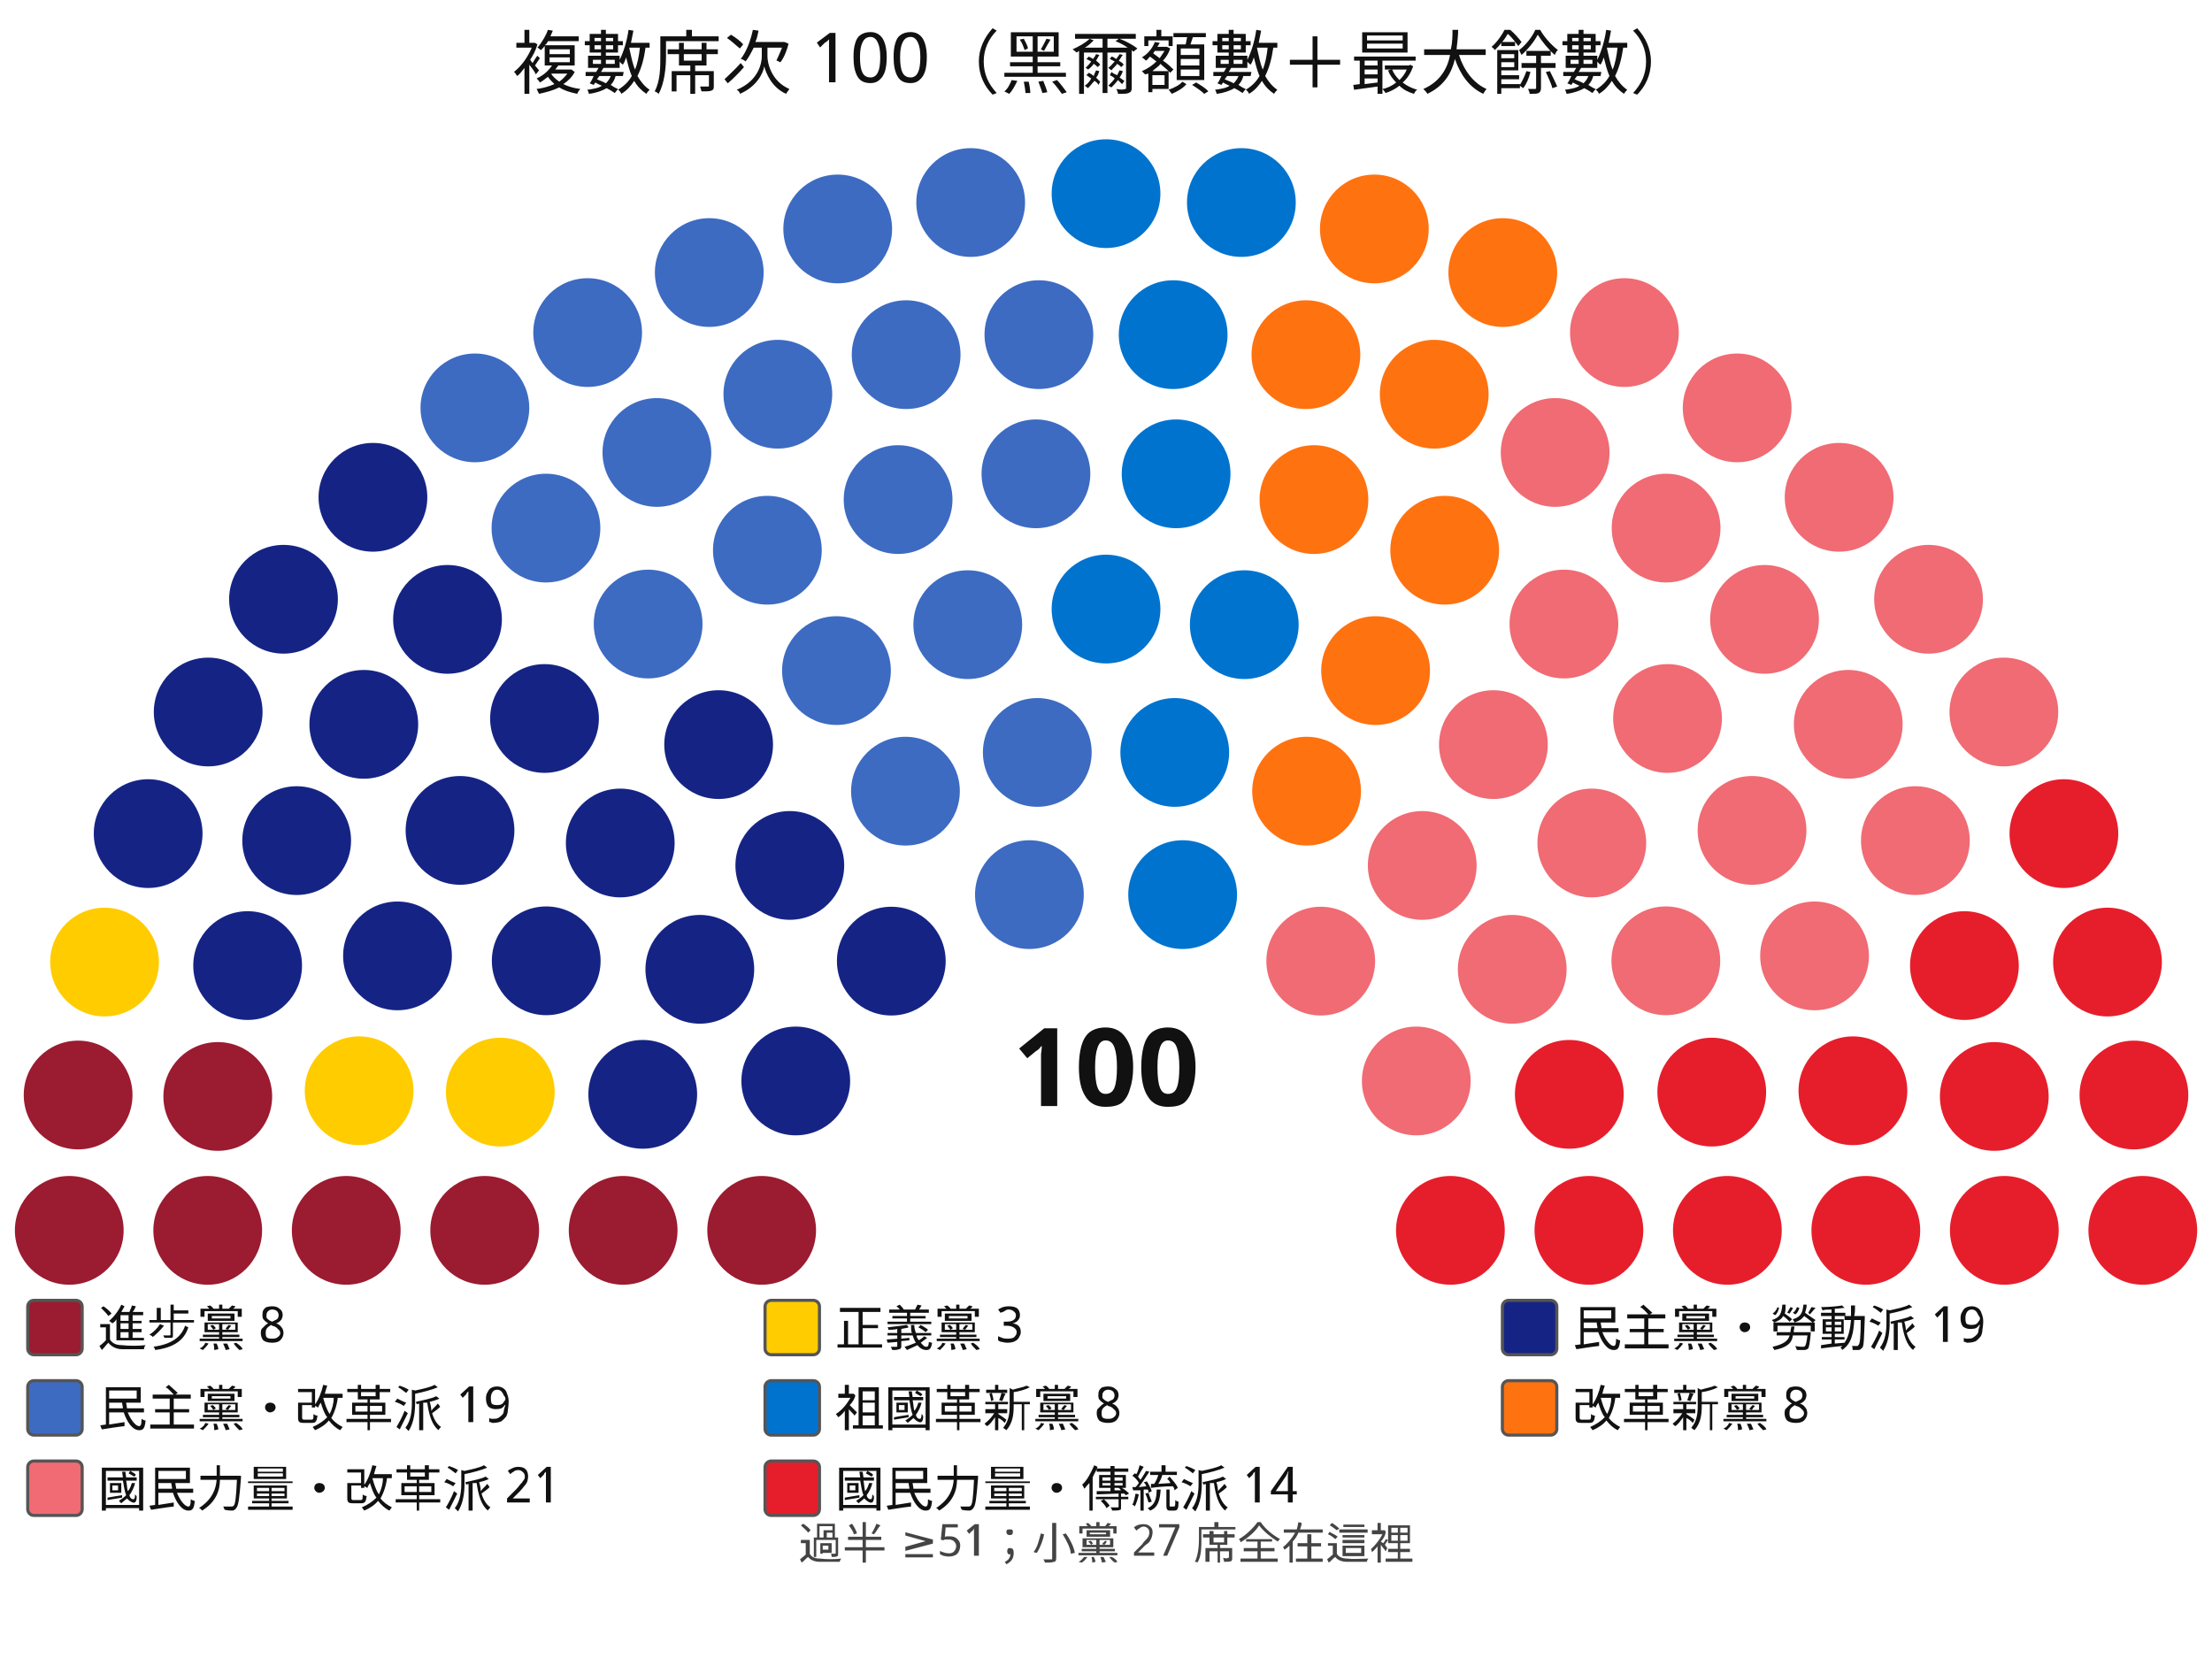
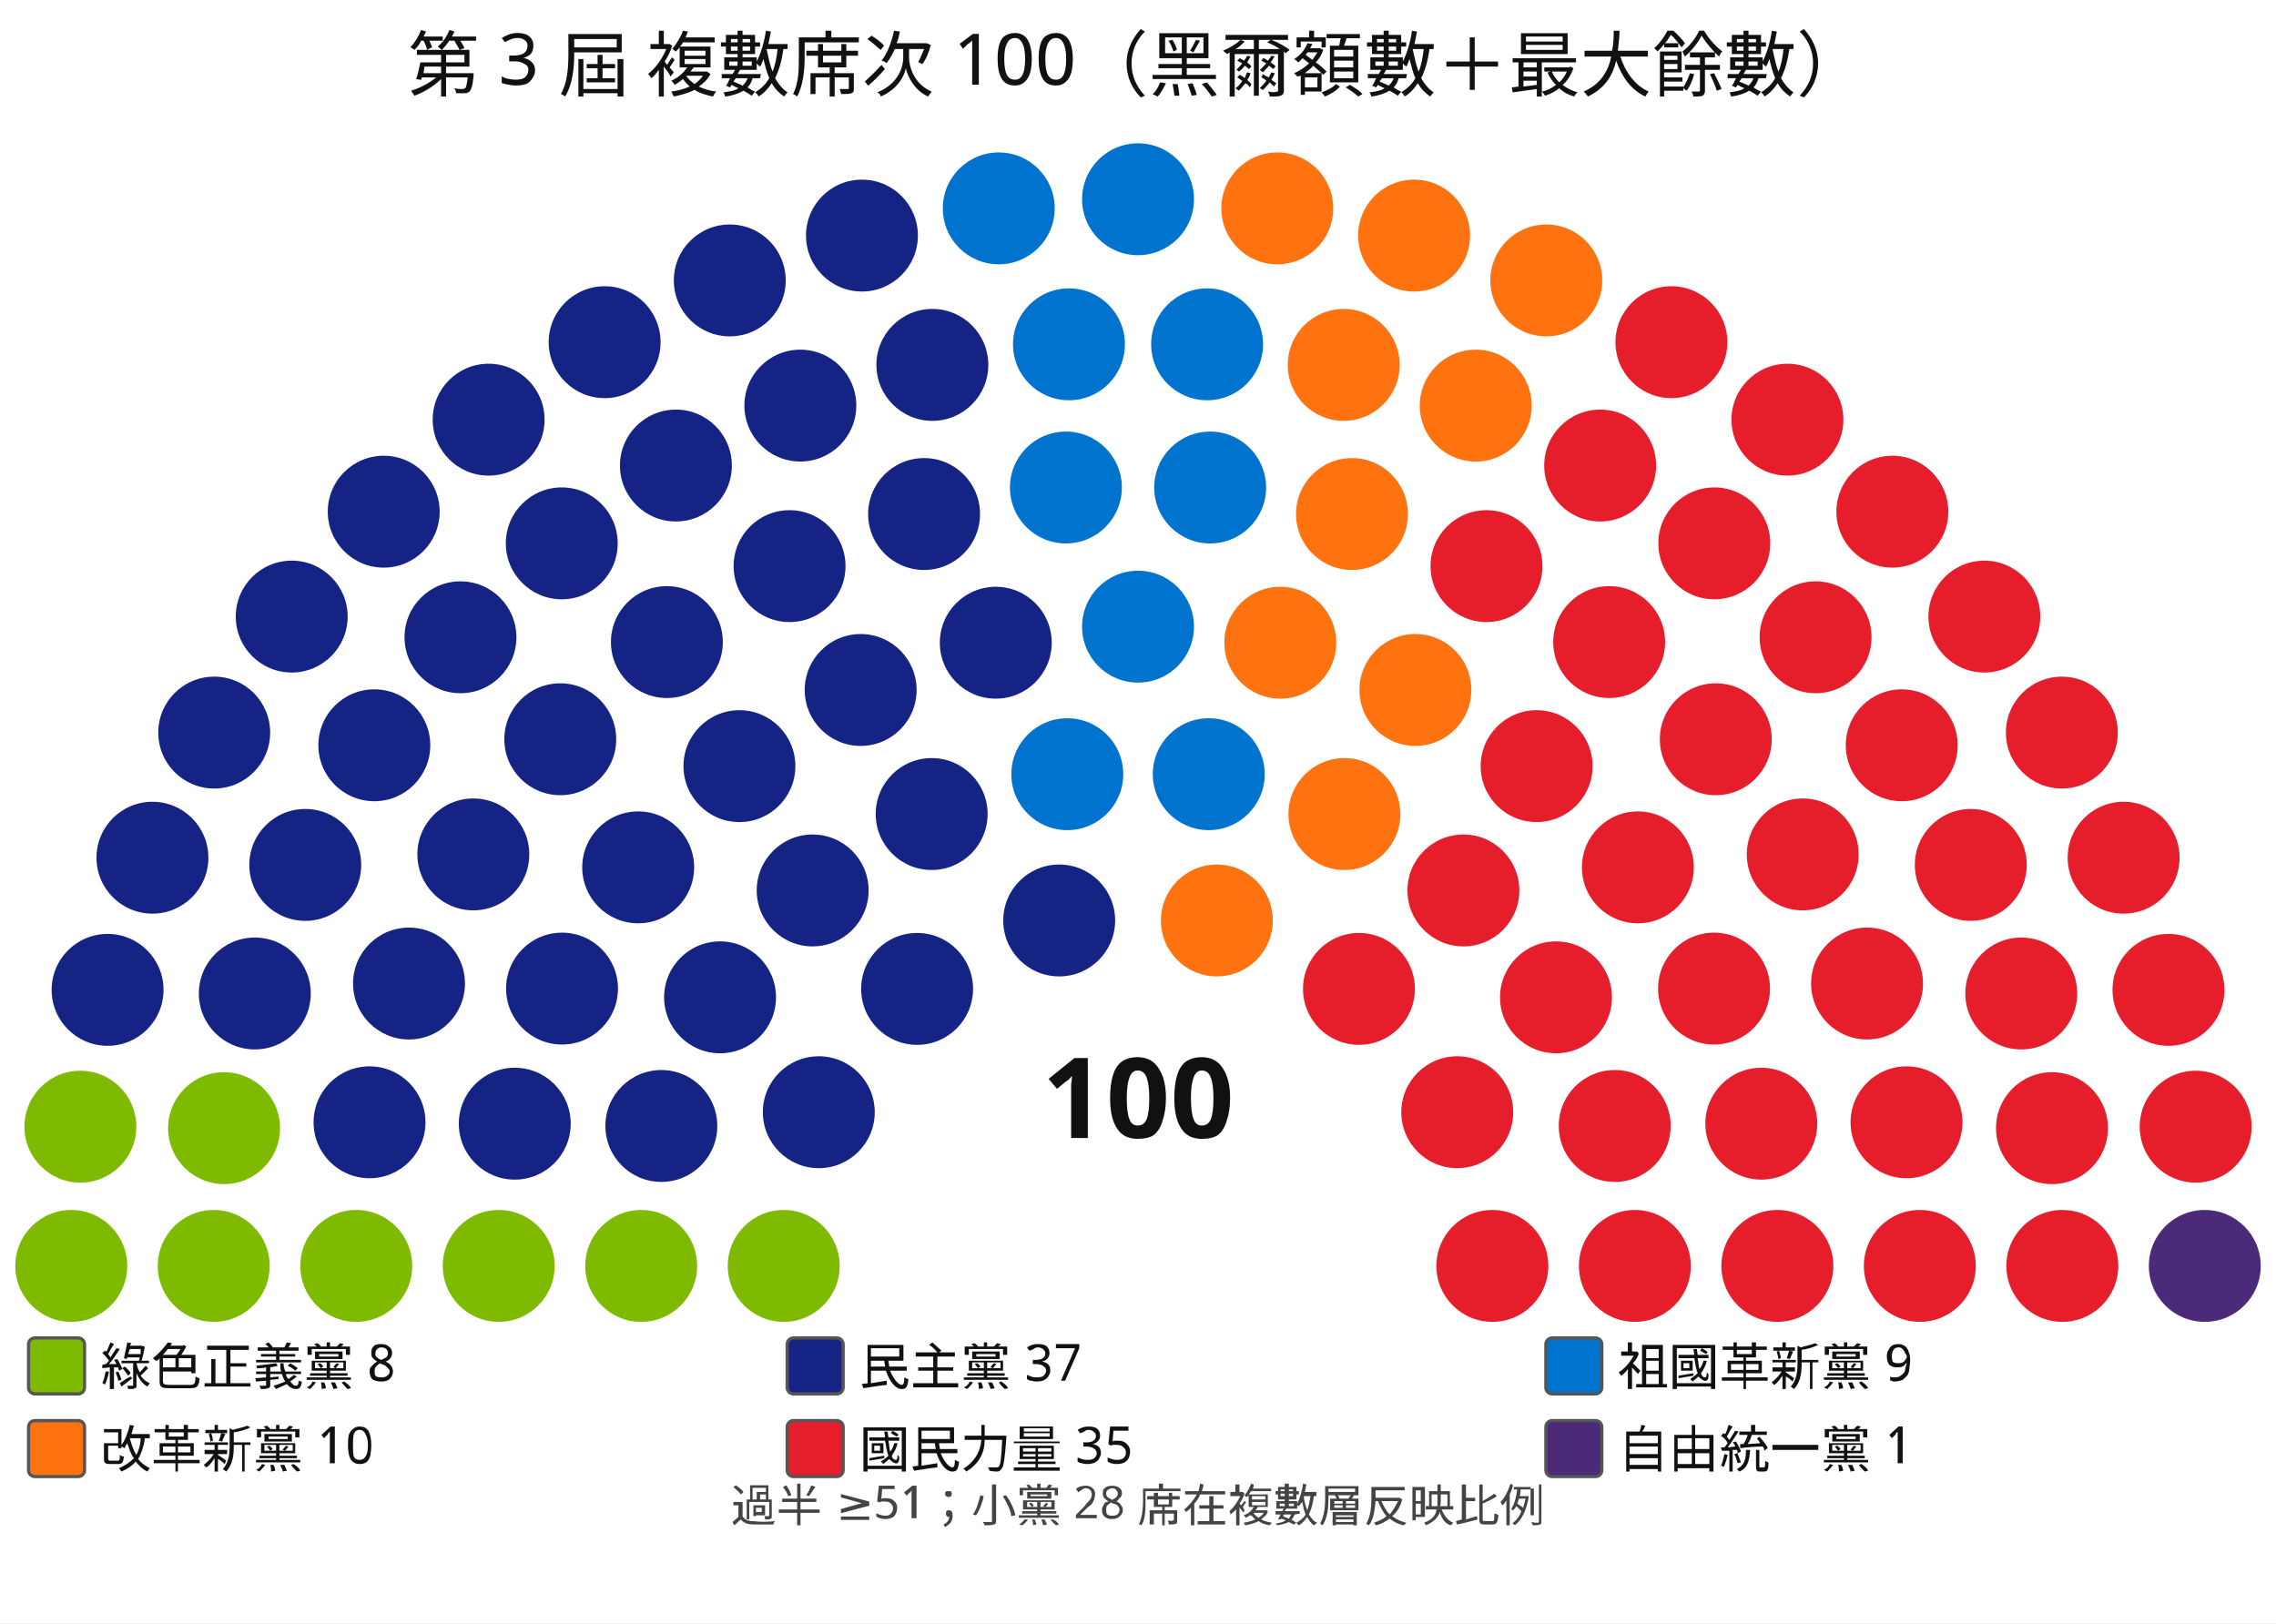
- <svg xmlns="http://www.w3.org/2000/svg" viewBox="-21.336 -23.736 42.671 31.986" role="img" aria-label="複數席次 100（黑爾額數＋最大餘數）">
-   <rect x="-21.336" y="-23.736" width="42.671" height="31.986" fill="#ffffff" />
-   <text x="0" y="-22.036" text-anchor="middle" font-family="Noto Sans, DejaVu Sans, sans-serif" font-size="1.35" fill="#111">複數席次 100（黑爾額數＋最大餘數）</text>
-   <circle cx="-20" cy="-0" r="1.069" fill="#9B1B30" stroke="#ffffff" stroke-width="0.04" />
-   <circle cx="-19.829" cy="-2.611" r="1.069" fill="#9B1B30" stroke="#ffffff" stroke-width="0.04" />
-   <circle cx="-19.319" cy="-5.176" r="1.069" fill="#FFCC00" stroke="#ffffff" stroke-width="0.04" />
+ <svg xmlns="http://www.w3.org/2000/svg" viewBox="-21.336 -23.736 42.671 30.436" role="img" aria-label="第 3 屆 複數席次 100（黑爾額數＋最大餘數）">
+   <rect x="-21.336" y="-23.736" width="42.671" height="30.436" fill="#ffffff" />
+   <text x="0" y="-22.036" text-anchor="middle" font-family="Noto Sans, DejaVu Sans, sans-serif" font-size="1.35" fill="#111">第 3 屆 複數席次 100（黑爾額數＋最大餘數）</text>
+   <circle cx="-20" cy="-0" r="1.069" fill="#7DBA00" stroke="#ffffff" stroke-width="0.04" />
+   <circle cx="-19.829" cy="-2.611" r="1.069" fill="#7DBA00" stroke="#ffffff" stroke-width="0.04" />
+   <circle cx="-19.319" cy="-5.176" r="1.069" fill="#152484" stroke="#ffffff" stroke-width="0.04" />
  <circle cx="-18.478" cy="-7.654" r="1.069" fill="#152484" stroke="#ffffff" stroke-width="0.04" />
  <circle cx="-17.32" cy="-10" r="1.069" fill="#152484" stroke="#ffffff" stroke-width="0.04" />
  <circle cx="-15.867" cy="-12.175" r="1.069" fill="#152484" stroke="#ffffff" stroke-width="0.04" />
  <circle cx="-14.142" cy="-14.142" r="1.069" fill="#152484" stroke="#ffffff" stroke-width="0.04" />
-   <circle cx="-12.175" cy="-15.867" r="1.069" fill="#3D6BC2" stroke="#ffffff" stroke-width="0.04" />
-   <circle cx="-10" cy="-17.32" r="1.069" fill="#3D6BC2" stroke="#ffffff" stroke-width="0.04" />
-   <circle cx="-7.654" cy="-18.478" r="1.069" fill="#3D6BC2" stroke="#ffffff" stroke-width="0.04" />
-   <circle cx="-5.176" cy="-19.319" r="1.069" fill="#3D6BC2" stroke="#ffffff" stroke-width="0.04" />
-   <circle cx="-2.611" cy="-19.829" r="1.069" fill="#3D6BC2" stroke="#ffffff" stroke-width="0.04" />
+   <circle cx="-12.175" cy="-15.867" r="1.069" fill="#152484" stroke="#ffffff" stroke-width="0.04" />
+   <circle cx="-10" cy="-17.32" r="1.069" fill="#152484" stroke="#ffffff" stroke-width="0.04" />
+   <circle cx="-7.654" cy="-18.478" r="1.069" fill="#152484" stroke="#ffffff" stroke-width="0.04" />
+   <circle cx="-5.176" cy="-19.319" r="1.069" fill="#152484" stroke="#ffffff" stroke-width="0.04" />
+   <circle cx="-2.611" cy="-19.829" r="1.069" fill="#0073CF" stroke="#ffffff" stroke-width="0.04" />
  <circle cx="0" cy="-20" r="1.069" fill="#0073CF" stroke="#ffffff" stroke-width="0.04" />
-   <circle cx="2.611" cy="-19.829" r="1.069" fill="#0073CF" stroke="#ffffff" stroke-width="0.04" />
+   <circle cx="2.611" cy="-19.829" r="1.069" fill="#FF7210" stroke="#ffffff" stroke-width="0.04" />
  <circle cx="5.176" cy="-19.319" r="1.069" fill="#FF7210" stroke="#ffffff" stroke-width="0.04" />
  <circle cx="7.654" cy="-18.478" r="1.069" fill="#FF7210" stroke="#ffffff" stroke-width="0.04" />
-   <circle cx="10" cy="-17.32" r="1.069" fill="#F06B73" stroke="#ffffff" stroke-width="0.04" />
-   <circle cx="12.175" cy="-15.867" r="1.069" fill="#F06B73" stroke="#ffffff" stroke-width="0.04" />
-   <circle cx="14.142" cy="-14.142" r="1.069" fill="#F06B73" stroke="#ffffff" stroke-width="0.04" />
-   <circle cx="15.867" cy="-12.175" r="1.069" fill="#F06B73" stroke="#ffffff" stroke-width="0.04" />
-   <circle cx="17.32" cy="-10" r="1.069" fill="#F06B73" stroke="#ffffff" stroke-width="0.04" />
+   <circle cx="10" cy="-17.32" r="1.069" fill="#E61E2B" stroke="#ffffff" stroke-width="0.04" />
+   <circle cx="12.175" cy="-15.867" r="1.069" fill="#E61E2B" stroke="#ffffff" stroke-width="0.04" />
+   <circle cx="14.142" cy="-14.142" r="1.069" fill="#E61E2B" stroke="#ffffff" stroke-width="0.04" />
+   <circle cx="15.867" cy="-12.175" r="1.069" fill="#E61E2B" stroke="#ffffff" stroke-width="0.04" />
+   <circle cx="17.32" cy="-10" r="1.069" fill="#E61E2B" stroke="#ffffff" stroke-width="0.04" />
  <circle cx="18.478" cy="-7.654" r="1.069" fill="#E61E2B" stroke="#ffffff" stroke-width="0.04" />
  <circle cx="19.319" cy="-5.176" r="1.069" fill="#E61E2B" stroke="#ffffff" stroke-width="0.04" />
  <circle cx="19.829" cy="-2.611" r="1.069" fill="#E61E2B" stroke="#ffffff" stroke-width="0.04" />
-   <circle cx="20" cy="0" r="1.069" fill="#E61E2B" stroke="#ffffff" stroke-width="0.04" />
-   <circle cx="-17.329" cy="-0" r="1.069" fill="#9B1B30" stroke="#ffffff" stroke-width="0.04" />
-   <circle cx="-17.135" cy="-2.583" r="1.069" fill="#9B1B30" stroke="#ffffff" stroke-width="0.04" />
+   <circle cx="20" cy="0" r="1.069" fill="#4B2A7A" stroke="#ffffff" stroke-width="0.04" />
+   <circle cx="-17.329" cy="-0" r="1.069" fill="#7DBA00" stroke="#ffffff" stroke-width="0.04" />
+   <circle cx="-17.135" cy="-2.583" r="1.069" fill="#7DBA00" stroke="#ffffff" stroke-width="0.04" />
  <circle cx="-16.559" cy="-5.108" r="1.069" fill="#152484" stroke="#ffffff" stroke-width="0.04" />
  <circle cx="-15.613" cy="-7.519" r="1.069" fill="#152484" stroke="#ffffff" stroke-width="0.04" />
  <circle cx="-14.318" cy="-9.762" r="1.069" fill="#152484" stroke="#ffffff" stroke-width="0.04" />
  <circle cx="-12.703" cy="-11.787" r="1.069" fill="#152484" stroke="#ffffff" stroke-width="0.04" />
-   <circle cx="-10.804" cy="-13.548" r="1.069" fill="#3D6BC2" stroke="#ffffff" stroke-width="0.04" />
-   <circle cx="-8.664" cy="-15.007" r="1.069" fill="#3D6BC2" stroke="#ffffff" stroke-width="0.04" />
-   <circle cx="-6.331" cy="-16.131" r="1.069" fill="#3D6BC2" stroke="#ffffff" stroke-width="0.04" />
-   <circle cx="-3.856" cy="-16.894" r="1.069" fill="#3D6BC2" stroke="#ffffff" stroke-width="0.04" />
-   <circle cx="-1.295" cy="-17.28" r="1.069" fill="#3D6BC2" stroke="#ffffff" stroke-width="0.04" />
+   <circle cx="-10.804" cy="-13.548" r="1.069" fill="#152484" stroke="#ffffff" stroke-width="0.04" />
+   <circle cx="-8.664" cy="-15.007" r="1.069" fill="#152484" stroke="#ffffff" stroke-width="0.04" />
+   <circle cx="-6.331" cy="-16.131" r="1.069" fill="#152484" stroke="#ffffff" stroke-width="0.04" />
+   <circle cx="-3.856" cy="-16.894" r="1.069" fill="#152484" stroke="#ffffff" stroke-width="0.04" />
+   <circle cx="-1.295" cy="-17.28" r="1.069" fill="#0073CF" stroke="#ffffff" stroke-width="0.04" />
  <circle cx="1.295" cy="-17.28" r="1.069" fill="#0073CF" stroke="#ffffff" stroke-width="0.04" />
  <circle cx="3.856" cy="-16.894" r="1.069" fill="#FF7210" stroke="#ffffff" stroke-width="0.04" />
  <circle cx="6.331" cy="-16.131" r="1.069" fill="#FF7210" stroke="#ffffff" stroke-width="0.04" />
-   <circle cx="8.664" cy="-15.007" r="1.069" fill="#F06B73" stroke="#ffffff" stroke-width="0.04" />
-   <circle cx="10.804" cy="-13.548" r="1.069" fill="#F06B73" stroke="#ffffff" stroke-width="0.04" />
-   <circle cx="12.703" cy="-11.787" r="1.069" fill="#F06B73" stroke="#ffffff" stroke-width="0.04" />
-   <circle cx="14.318" cy="-9.762" r="1.069" fill="#F06B73" stroke="#ffffff" stroke-width="0.04" />
-   <circle cx="15.613" cy="-7.519" r="1.069" fill="#F06B73" stroke="#ffffff" stroke-width="0.04" />
+   <circle cx="8.664" cy="-15.007" r="1.069" fill="#E61E2B" stroke="#ffffff" stroke-width="0.04" />
+   <circle cx="10.804" cy="-13.548" r="1.069" fill="#E61E2B" stroke="#ffffff" stroke-width="0.04" />
+   <circle cx="12.703" cy="-11.787" r="1.069" fill="#E61E2B" stroke="#ffffff" stroke-width="0.04" />
+   <circle cx="14.318" cy="-9.762" r="1.069" fill="#E61E2B" stroke="#ffffff" stroke-width="0.04" />
+   <circle cx="15.613" cy="-7.519" r="1.069" fill="#E61E2B" stroke="#ffffff" stroke-width="0.04" />
  <circle cx="16.559" cy="-5.108" r="1.069" fill="#E61E2B" stroke="#ffffff" stroke-width="0.04" />
  <circle cx="17.135" cy="-2.583" r="1.069" fill="#E61E2B" stroke="#ffffff" stroke-width="0.04" />
  <circle cx="17.329" cy="-0" r="1.069" fill="#E61E2B" stroke="#ffffff" stroke-width="0.04" />
-   <circle cx="-14.657" cy="-0" r="1.069" fill="#9B1B30" stroke="#ffffff" stroke-width="0.04" />
-   <circle cx="-14.408" cy="-2.693" r="1.069" fill="#FFCC00" stroke="#ffffff" stroke-width="0.04" />
+   <circle cx="-14.657" cy="-0" r="1.069" fill="#7DBA00" stroke="#ffffff" stroke-width="0.04" />
+   <circle cx="-14.408" cy="-2.693" r="1.069" fill="#152484" stroke="#ffffff" stroke-width="0.04" />
  <circle cx="-13.668" cy="-5.295" r="1.069" fill="#152484" stroke="#ffffff" stroke-width="0.04" />
  <circle cx="-12.462" cy="-7.716" r="1.069" fill="#152484" stroke="#ffffff" stroke-width="0.04" />
  <circle cx="-10.832" cy="-9.875" r="1.069" fill="#152484" stroke="#ffffff" stroke-width="0.04" />
-   <circle cx="-8.833" cy="-11.697" r="1.069" fill="#3D6BC2" stroke="#ffffff" stroke-width="0.04" />
-   <circle cx="-6.533" cy="-13.121" r="1.069" fill="#3D6BC2" stroke="#ffffff" stroke-width="0.04" />
-   <circle cx="-4.011" cy="-14.098" r="1.069" fill="#3D6BC2" stroke="#ffffff" stroke-width="0.04" />
-   <circle cx="-1.352" cy="-14.595" r="1.069" fill="#3D6BC2" stroke="#ffffff" stroke-width="0.04" />
+   <circle cx="-8.833" cy="-11.697" r="1.069" fill="#152484" stroke="#ffffff" stroke-width="0.04" />
+   <circle cx="-6.533" cy="-13.121" r="1.069" fill="#152484" stroke="#ffffff" stroke-width="0.04" />
+   <circle cx="-4.011" cy="-14.098" r="1.069" fill="#152484" stroke="#ffffff" stroke-width="0.04" />
+   <circle cx="-1.352" cy="-14.595" r="1.069" fill="#0073CF" stroke="#ffffff" stroke-width="0.04" />
  <circle cx="1.352" cy="-14.595" r="1.069" fill="#0073CF" stroke="#ffffff" stroke-width="0.04" />
  <circle cx="4.011" cy="-14.098" r="1.069" fill="#FF7210" stroke="#ffffff" stroke-width="0.04" />
-   <circle cx="6.533" cy="-13.121" r="1.069" fill="#FF7210" stroke="#ffffff" stroke-width="0.04" />
-   <circle cx="8.833" cy="-11.697" r="1.069" fill="#F06B73" stroke="#ffffff" stroke-width="0.04" />
-   <circle cx="10.832" cy="-9.875" r="1.069" fill="#F06B73" stroke="#ffffff" stroke-width="0.04" />
-   <circle cx="12.462" cy="-7.716" r="1.069" fill="#F06B73" stroke="#ffffff" stroke-width="0.04" />
-   <circle cx="13.668" cy="-5.295" r="1.069" fill="#F06B73" stroke="#ffffff" stroke-width="0.04" />
+   <circle cx="6.533" cy="-13.121" r="1.069" fill="#E61E2B" stroke="#ffffff" stroke-width="0.04" />
+   <circle cx="8.833" cy="-11.697" r="1.069" fill="#E61E2B" stroke="#ffffff" stroke-width="0.04" />
+   <circle cx="10.832" cy="-9.875" r="1.069" fill="#E61E2B" stroke="#ffffff" stroke-width="0.04" />
+   <circle cx="12.462" cy="-7.716" r="1.069" fill="#E61E2B" stroke="#ffffff" stroke-width="0.04" />
+   <circle cx="13.668" cy="-5.295" r="1.069" fill="#E61E2B" stroke="#ffffff" stroke-width="0.04" />
  <circle cx="14.408" cy="-2.693" r="1.069" fill="#E61E2B" stroke="#ffffff" stroke-width="0.04" />
  <circle cx="14.657" cy="0" r="1.069" fill="#E61E2B" stroke="#ffffff" stroke-width="0.04" />
-   <circle cx="-11.986" cy="-0" r="1.069" fill="#9B1B30" stroke="#ffffff" stroke-width="0.04" />
-   <circle cx="-11.685" cy="-2.667" r="1.069" fill="#FFCC00" stroke="#ffffff" stroke-width="0.04" />
+   <circle cx="-11.986" cy="-0" r="1.069" fill="#7DBA00" stroke="#ffffff" stroke-width="0.04" />
+   <circle cx="-11.685" cy="-2.667" r="1.069" fill="#152484" stroke="#ffffff" stroke-width="0.04" />
  <circle cx="-10.799" cy="-5.2" r="1.069" fill="#152484" stroke="#ffffff" stroke-width="0.04" />
  <circle cx="-9.371" cy="-7.473" r="1.069" fill="#152484" stroke="#ffffff" stroke-width="0.04" />
  <circle cx="-7.473" cy="-9.371" r="1.069" fill="#152484" stroke="#ffffff" stroke-width="0.04" />
-   <circle cx="-5.2" cy="-10.799" r="1.069" fill="#3D6BC2" stroke="#ffffff" stroke-width="0.04" />
-   <circle cx="-2.667" cy="-11.685" r="1.069" fill="#3D6BC2" stroke="#ffffff" stroke-width="0.04" />
+   <circle cx="-5.2" cy="-10.799" r="1.069" fill="#152484" stroke="#ffffff" stroke-width="0.04" />
+   <circle cx="-2.667" cy="-11.685" r="1.069" fill="#152484" stroke="#ffffff" stroke-width="0.04" />
  <circle cx="0" cy="-11.986" r="1.069" fill="#0073CF" stroke="#ffffff" stroke-width="0.04" />
-   <circle cx="2.667" cy="-11.685" r="1.069" fill="#0073CF" stroke="#ffffff" stroke-width="0.04" />
+   <circle cx="2.667" cy="-11.685" r="1.069" fill="#FF7210" stroke="#ffffff" stroke-width="0.04" />
  <circle cx="5.2" cy="-10.799" r="1.069" fill="#FF7210" stroke="#ffffff" stroke-width="0.04" />
-   <circle cx="7.473" cy="-9.371" r="1.069" fill="#F06B73" stroke="#ffffff" stroke-width="0.04" />
-   <circle cx="9.371" cy="-7.473" r="1.069" fill="#F06B73" stroke="#ffffff" stroke-width="0.04" />
-   <circle cx="10.799" cy="-5.2" r="1.069" fill="#F06B73" stroke="#ffffff" stroke-width="0.04" />
+   <circle cx="7.473" cy="-9.371" r="1.069" fill="#E61E2B" stroke="#ffffff" stroke-width="0.04" />
+   <circle cx="9.371" cy="-7.473" r="1.069" fill="#E61E2B" stroke="#ffffff" stroke-width="0.04" />
+   <circle cx="10.799" cy="-5.2" r="1.069" fill="#E61E2B" stroke="#ffffff" stroke-width="0.04" />
  <circle cx="11.685" cy="-2.667" r="1.069" fill="#E61E2B" stroke="#ffffff" stroke-width="0.04" />
  <circle cx="11.986" cy="0" r="1.069" fill="#E61E2B" stroke="#ffffff" stroke-width="0.04" />
-   <circle cx="-9.315" cy="-0" r="1.069" fill="#9B1B30" stroke="#ffffff" stroke-width="0.04" />
+   <circle cx="-9.315" cy="-0" r="1.069" fill="#7DBA00" stroke="#ffffff" stroke-width="0.04" />
  <circle cx="-8.937" cy="-2.624" r="1.069" fill="#152484" stroke="#ffffff" stroke-width="0.04" />
  <circle cx="-7.836" cy="-5.036" r="1.069" fill="#152484" stroke="#ffffff" stroke-width="0.04" />
  <circle cx="-6.1" cy="-7.04" r="1.069" fill="#152484" stroke="#ffffff" stroke-width="0.04" />
-   <circle cx="-3.869" cy="-8.473" r="1.069" fill="#3D6BC2" stroke="#ffffff" stroke-width="0.04" />
-   <circle cx="-1.326" cy="-9.22" r="1.069" fill="#3D6BC2" stroke="#ffffff" stroke-width="0.04" />
+   <circle cx="-3.869" cy="-8.473" r="1.069" fill="#152484" stroke="#ffffff" stroke-width="0.04" />
+   <circle cx="-1.326" cy="-9.22" r="1.069" fill="#0073CF" stroke="#ffffff" stroke-width="0.04" />
  <circle cx="1.326" cy="-9.22" r="1.069" fill="#0073CF" stroke="#ffffff" stroke-width="0.04" />
  <circle cx="3.869" cy="-8.473" r="1.069" fill="#FF7210" stroke="#ffffff" stroke-width="0.04" />
-   <circle cx="6.1" cy="-7.04" r="1.069" fill="#F06B73" stroke="#ffffff" stroke-width="0.04" />
-   <circle cx="7.836" cy="-5.036" r="1.069" fill="#F06B73" stroke="#ffffff" stroke-width="0.04" />
+   <circle cx="6.1" cy="-7.04" r="1.069" fill="#E61E2B" stroke="#ffffff" stroke-width="0.04" />
+   <circle cx="7.836" cy="-5.036" r="1.069" fill="#E61E2B" stroke="#ffffff" stroke-width="0.04" />
  <circle cx="8.937" cy="-2.624" r="1.069" fill="#E61E2B" stroke="#ffffff" stroke-width="0.04" />
  <circle cx="9.315" cy="0" r="1.069" fill="#E61E2B" stroke="#ffffff" stroke-width="0.04" />
-   <circle cx="-6.643" cy="-0" r="1.069" fill="#9B1B30" stroke="#ffffff" stroke-width="0.04" />
+   <circle cx="-6.643" cy="-0" r="1.069" fill="#7DBA00" stroke="#ffffff" stroke-width="0.04" />
  <circle cx="-5.985" cy="-2.882" r="1.069" fill="#152484" stroke="#ffffff" stroke-width="0.04" />
  <circle cx="-4.142" cy="-5.194" r="1.069" fill="#152484" stroke="#ffffff" stroke-width="0.04" />
-   <circle cx="-1.478" cy="-6.477" r="1.069" fill="#3D6BC2" stroke="#ffffff" stroke-width="0.04" />
-   <circle cx="1.478" cy="-6.477" r="1.069" fill="#0073CF" stroke="#ffffff" stroke-width="0.04" />
-   <circle cx="4.142" cy="-5.194" r="1.069" fill="#F06B73" stroke="#ffffff" stroke-width="0.04" />
-   <circle cx="5.985" cy="-2.882" r="1.069" fill="#F06B73" stroke="#ffffff" stroke-width="0.04" />
+   <circle cx="-1.478" cy="-6.477" r="1.069" fill="#152484" stroke="#ffffff" stroke-width="0.04" />
+   <circle cx="1.478" cy="-6.477" r="1.069" fill="#FF7210" stroke="#ffffff" stroke-width="0.04" />
+   <circle cx="4.142" cy="-5.194" r="1.069" fill="#E61E2B" stroke="#ffffff" stroke-width="0.04" />
+   <circle cx="5.985" cy="-2.882" r="1.069" fill="#E61E2B" stroke="#ffffff" stroke-width="0.04" />
  <circle cx="6.643" cy="0" r="1.069" fill="#E61E2B" stroke="#ffffff" stroke-width="0.04" />
  <text x="0" y="-2.400" text-anchor="middle" font-family="Noto Sans, DejaVu Sans, sans-serif" font-size="2.1" font-weight="700" fill="#111">100</text>
-   <rect x="-20.801" y="1.350" width="1.05" height="1.05" fill="#9B1B30" stroke="#555" stroke-width="0.06" rx="0.12" />
-   <text x="-19.451" y="2.230" font-family="Noto Sans, DejaVu Sans, sans-serif" font-size="0.95" fill="#111">進步黨 8</text>
-   <rect x="-6.578" y="1.350" width="1.05" height="1.05" fill="#FFCC00" stroke="#555" stroke-width="0.06" rx="0.12" />
-   <text x="-5.228" y="2.230" font-family="Noto Sans, DejaVu Sans, sans-serif" font-size="0.95" fill="#111">正義黨 3</text>
-   <rect x="7.646" y="1.350" width="1.05" height="1.05" fill="#152484" stroke="#555" stroke-width="0.06" rx="0.12" />
-   <text x="8.996" y="2.230" font-family="Noto Sans, DejaVu Sans, sans-serif" font-size="0.95" fill="#111">民主黨・勞動派 19</text>
-   <rect x="-20.801" y="2.900" width="1.05" height="1.05" fill="#3D6BC2" stroke="#555" stroke-width="0.06" rx="0.12" />
-   <text x="-19.451" y="3.780" font-family="Noto Sans, DejaVu Sans, sans-serif" font-size="0.95" fill="#111">民主黨・改革派 19</text>
-   <rect x="-6.578" y="2.900" width="1.05" height="1.05" fill="#0073CF" stroke="#555" stroke-width="0.06" rx="0.12" />
-   <text x="-5.228" y="3.780" font-family="Noto Sans, DejaVu Sans, sans-serif" font-size="0.95" fill="#111">祖國革新黨 8</text>
-   <rect x="7.646" y="2.900" width="1.05" height="1.05" fill="#FF7210" stroke="#555" stroke-width="0.06" rx="0.12" />
-   <text x="8.996" y="3.780" font-family="Noto Sans, DejaVu Sans, sans-serif" font-size="0.95" fill="#111">改革新黨 8</text>
-   <rect x="-20.801" y="4.450" width="1.05" height="1.05" fill="#F06B73" stroke="#555" stroke-width="0.06" rx="0.12" />
-   <text x="-19.451" y="5.330" font-family="Noto Sans, DejaVu Sans, sans-serif" font-size="0.95" fill="#111">國民力量・改革派 21</text>
-   <rect x="-6.578" y="4.450" width="1.05" height="1.05" fill="#E61E2B" stroke="#555" stroke-width="0.06" rx="0.12" />
-   <text x="-5.228" y="5.330" font-family="Noto Sans, DejaVu Sans, sans-serif" font-size="0.95" fill="#111">國民力量・傳統派 14</text>
-   <text x="0" y="6.350" text-anchor="middle" font-family="Noto Sans, DejaVu Sans, sans-serif" font-size="0.85" fill="#444">過半 ≥51；小黨 27 席全在這裡</text>
+   <rect x="-20.801" y="1.350" width="1.05" height="1.05" fill="#7DBA00" stroke="#555" stroke-width="0.06" rx="0.12" />
+   <text x="-19.451" y="2.230" font-family="Noto Sans, DejaVu Sans, sans-serif" font-size="0.95" fill="#111">綠色正義黨 8</text>
+   <rect x="-6.578" y="1.350" width="1.05" height="1.05" fill="#152484" stroke="#555" stroke-width="0.06" rx="0.12" />
+   <text x="-5.228" y="2.230" font-family="Noto Sans, DejaVu Sans, sans-serif" font-size="0.95" fill="#111">民主黨 37</text>
+   <rect x="7.646" y="1.350" width="1.05" height="1.05" fill="#0073CF" stroke="#555" stroke-width="0.06" rx="0.12" />
+   <text x="8.996" y="2.230" font-family="Noto Sans, DejaVu Sans, sans-serif" font-size="0.95" fill="#111">祖國革新黨 9</text>
+   <rect x="-20.801" y="2.900" width="1.05" height="1.05" fill="#FF7210" stroke="#555" stroke-width="0.06" rx="0.12" />
+   <text x="-19.451" y="3.780" font-family="Noto Sans, DejaVu Sans, sans-serif" font-size="0.95" fill="#111">改革新黨 10</text>
+   <rect x="-6.578" y="2.900" width="1.05" height="1.05" fill="#E61E2B" stroke="#555" stroke-width="0.06" rx="0.12" />
+   <text x="-5.228" y="3.780" font-family="Noto Sans, DejaVu Sans, sans-serif" font-size="0.95" fill="#111">國民力量 35</text>
+   <rect x="7.646" y="2.900" width="1.05" height="1.05" fill="#4B2A7A" stroke="#555" stroke-width="0.06" rx="0.12" />
+   <text x="8.996" y="3.780" font-family="Noto Sans, DejaVu Sans, sans-serif" font-size="0.95" fill="#111">自由統一黨 1</text>
+   <text x="0" y="4.800" text-anchor="middle" font-family="Noto Sans, DejaVu Sans, sans-serif" font-size="0.85" fill="#444">過半 ≥51；小黨 28 席在複數層反映比例</text>
</svg>
